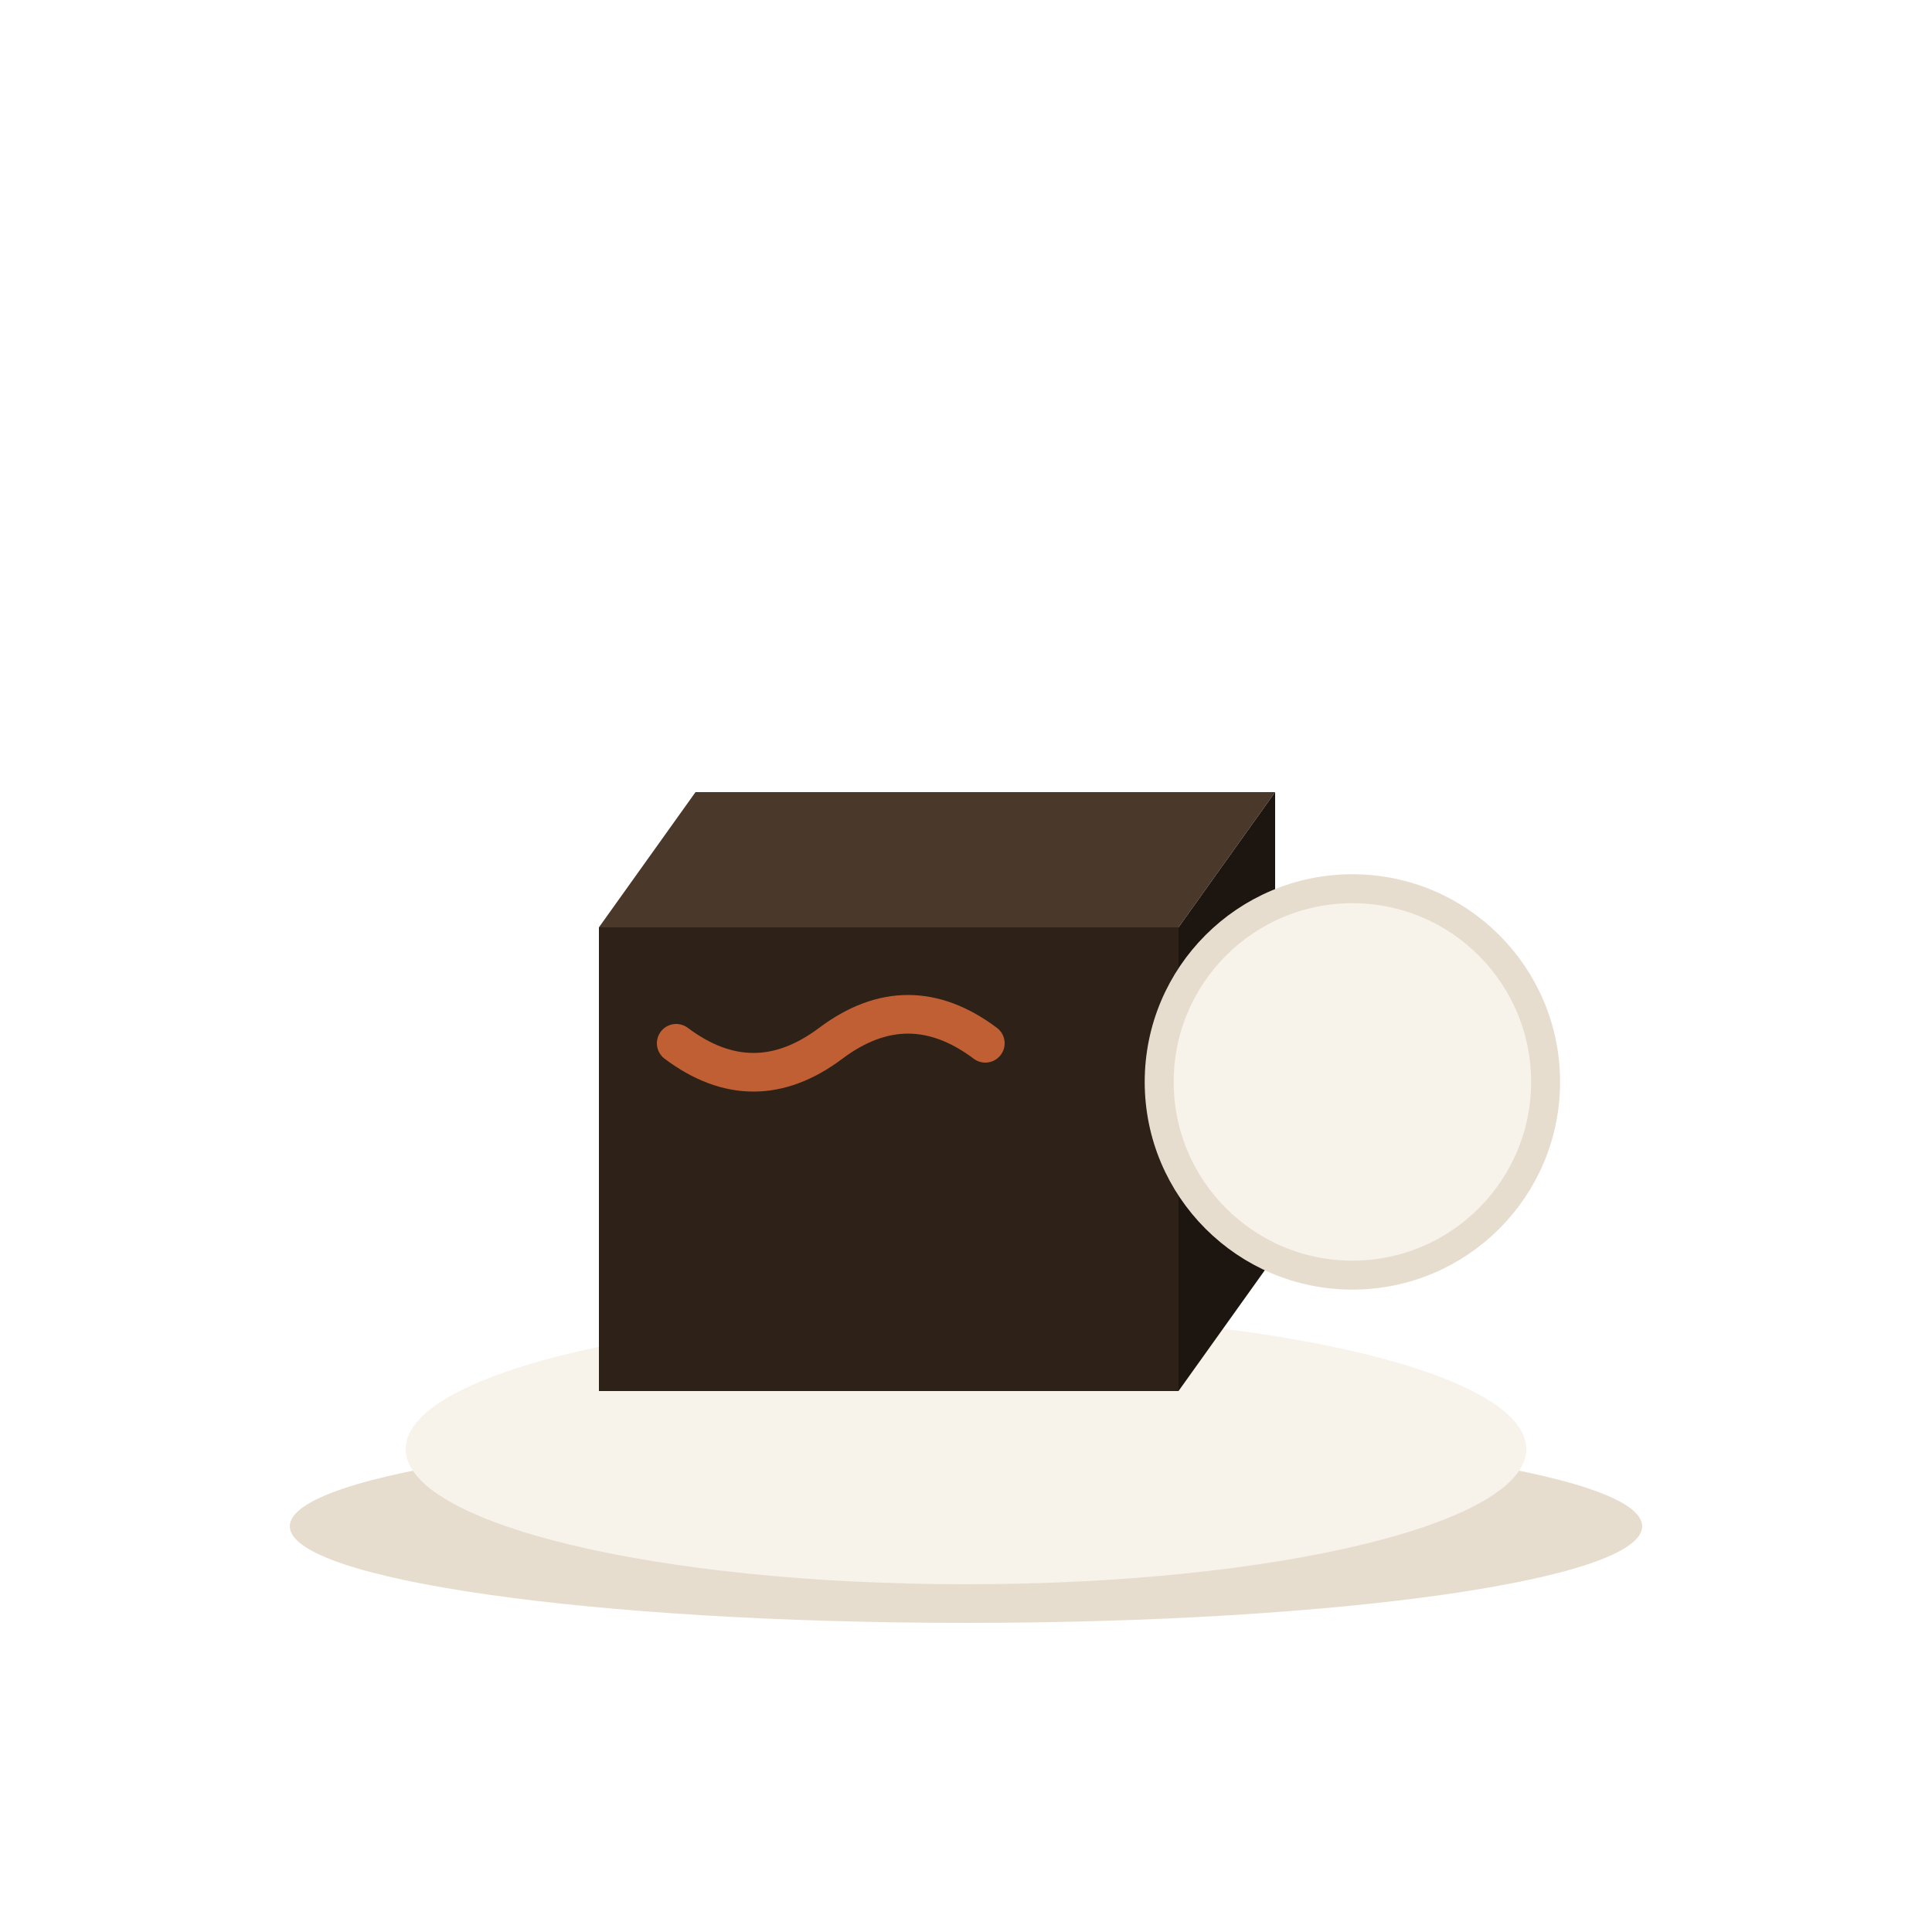
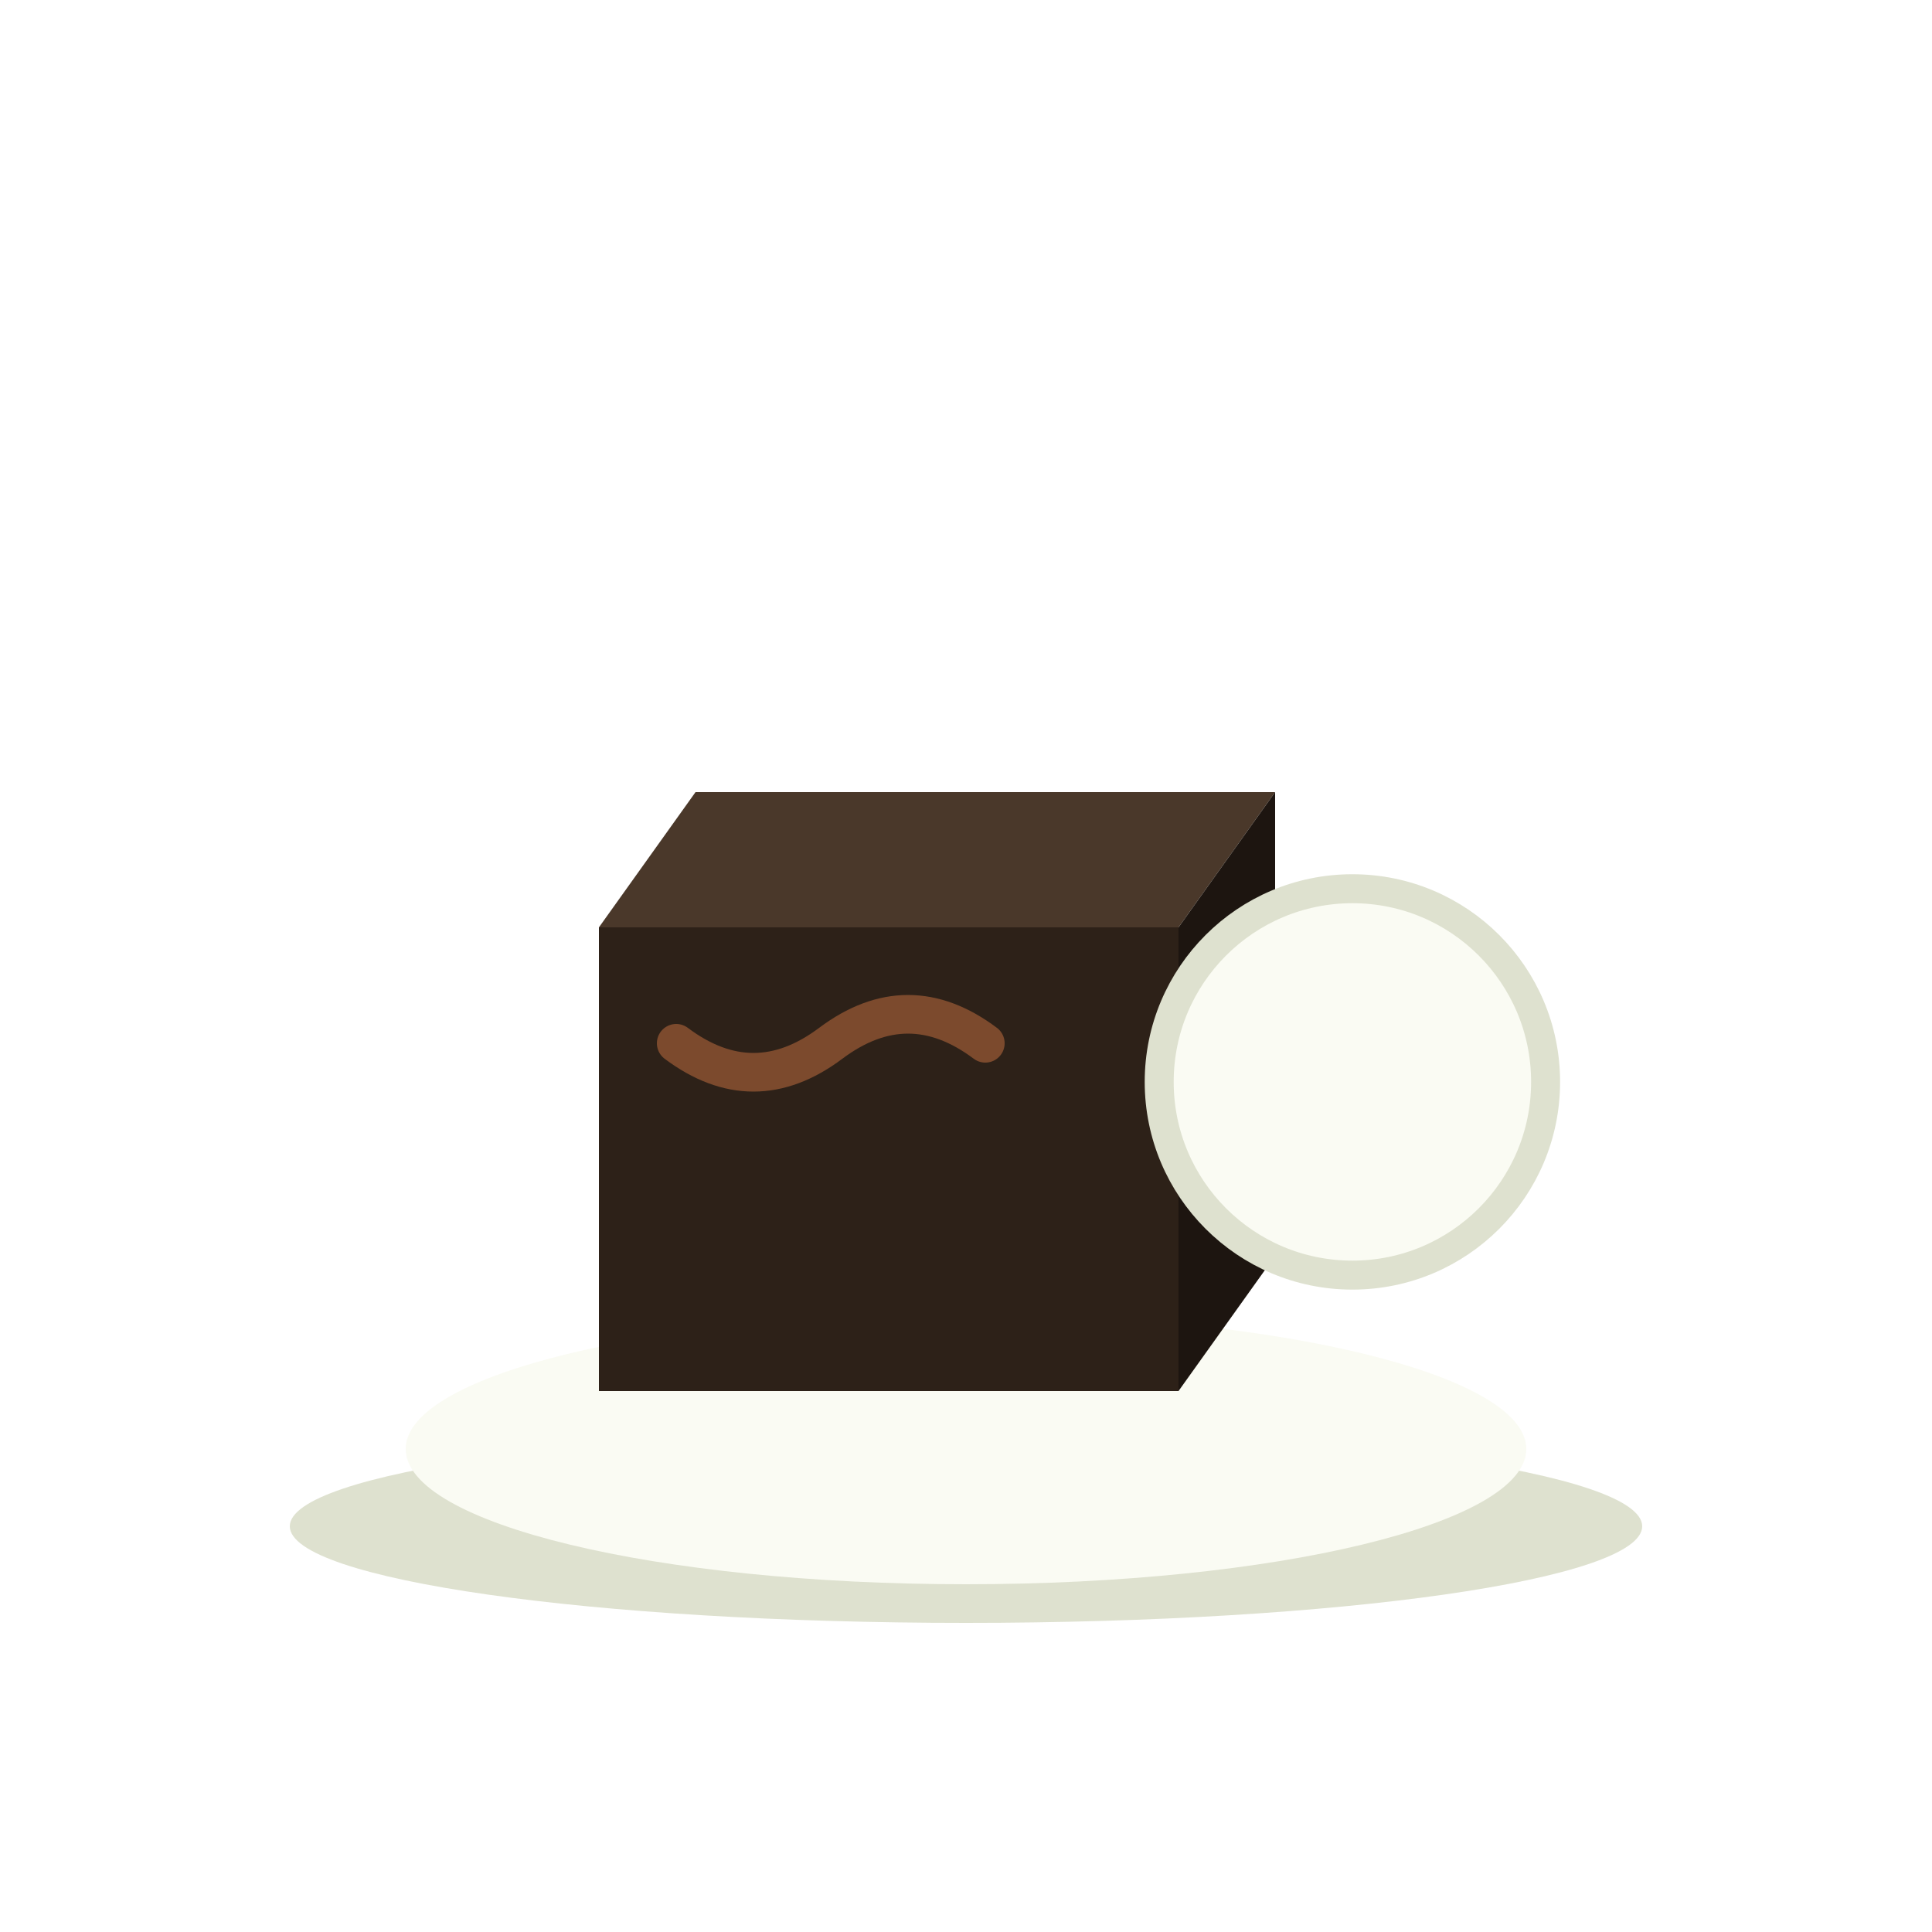
<svg xmlns="http://www.w3.org/2000/svg" viewBox="0 0 200 200">
-   <ellipse cx="100" cy="158" rx="70" ry="10" fill="#e7ddcf" />
-   <ellipse cx="100" cy="150" rx="58" ry="14" fill="#f7f2ea" />
+   <ellipse cx="100" cy="158" rx="70" ry="10" fill="#dee1cf" />
+   <ellipse cx="100" cy="150" rx="58" ry="14" fill="#fafbf3" />
  <path d="M62 96 h60 v48 h-60 z" fill="#2d2118" />
  <path d="M62 96 l10 -14 h60 l-10 14 z" fill="#4a382a" />
  <path d="M122 96 l10 -14 v48 l-10 14 z" fill="#1d1510" />
-   <circle cx="140" cy="112" r="20" fill="#f7f2ea" stroke="#e7ddcf" stroke-width="3" />
-   <path d="M70 108 q8 6 16 0 t16 0" fill="none" stroke="#c05f33" stroke-width="4" stroke-linecap="round" />
+   <circle cx="140" cy="112" r="20" fill="#fafbf3" stroke="#dee1cf" stroke-width="3" />
+   <path d="M70 108 q8 6 16 0 t16 0" fill="none" stroke="#7c4a2d" stroke-width="4" stroke-linecap="round" />
</svg>
